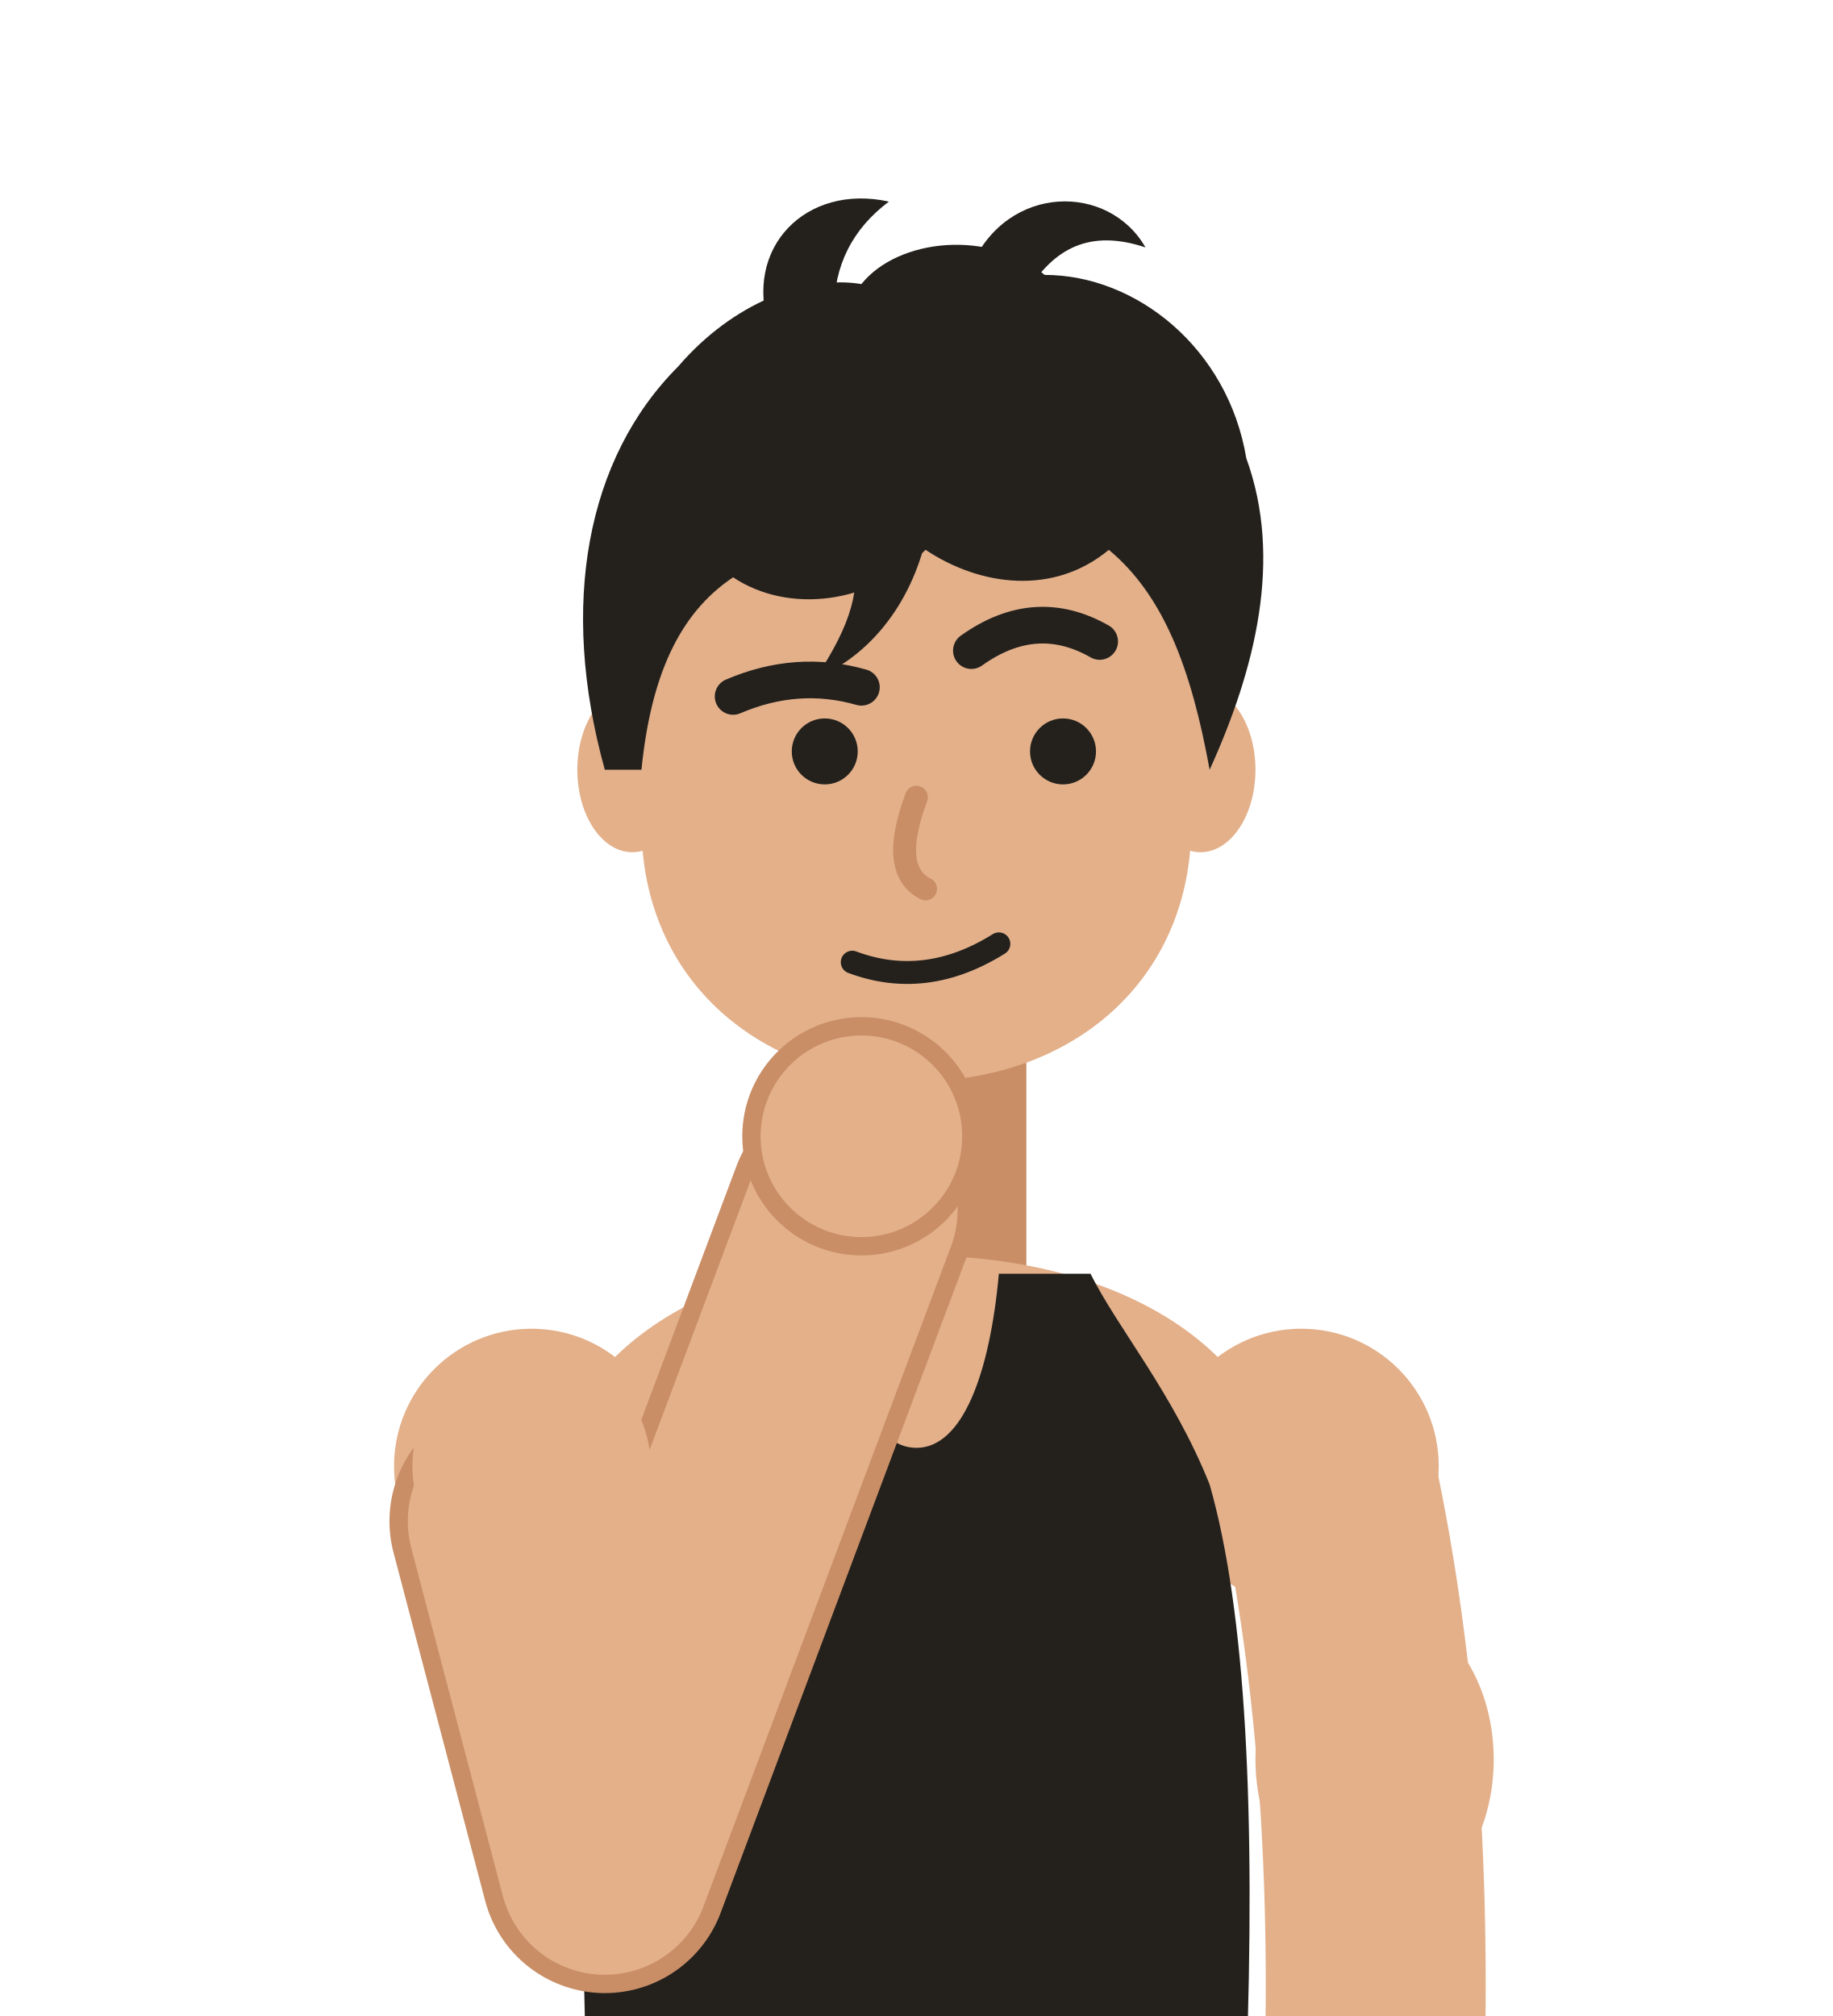
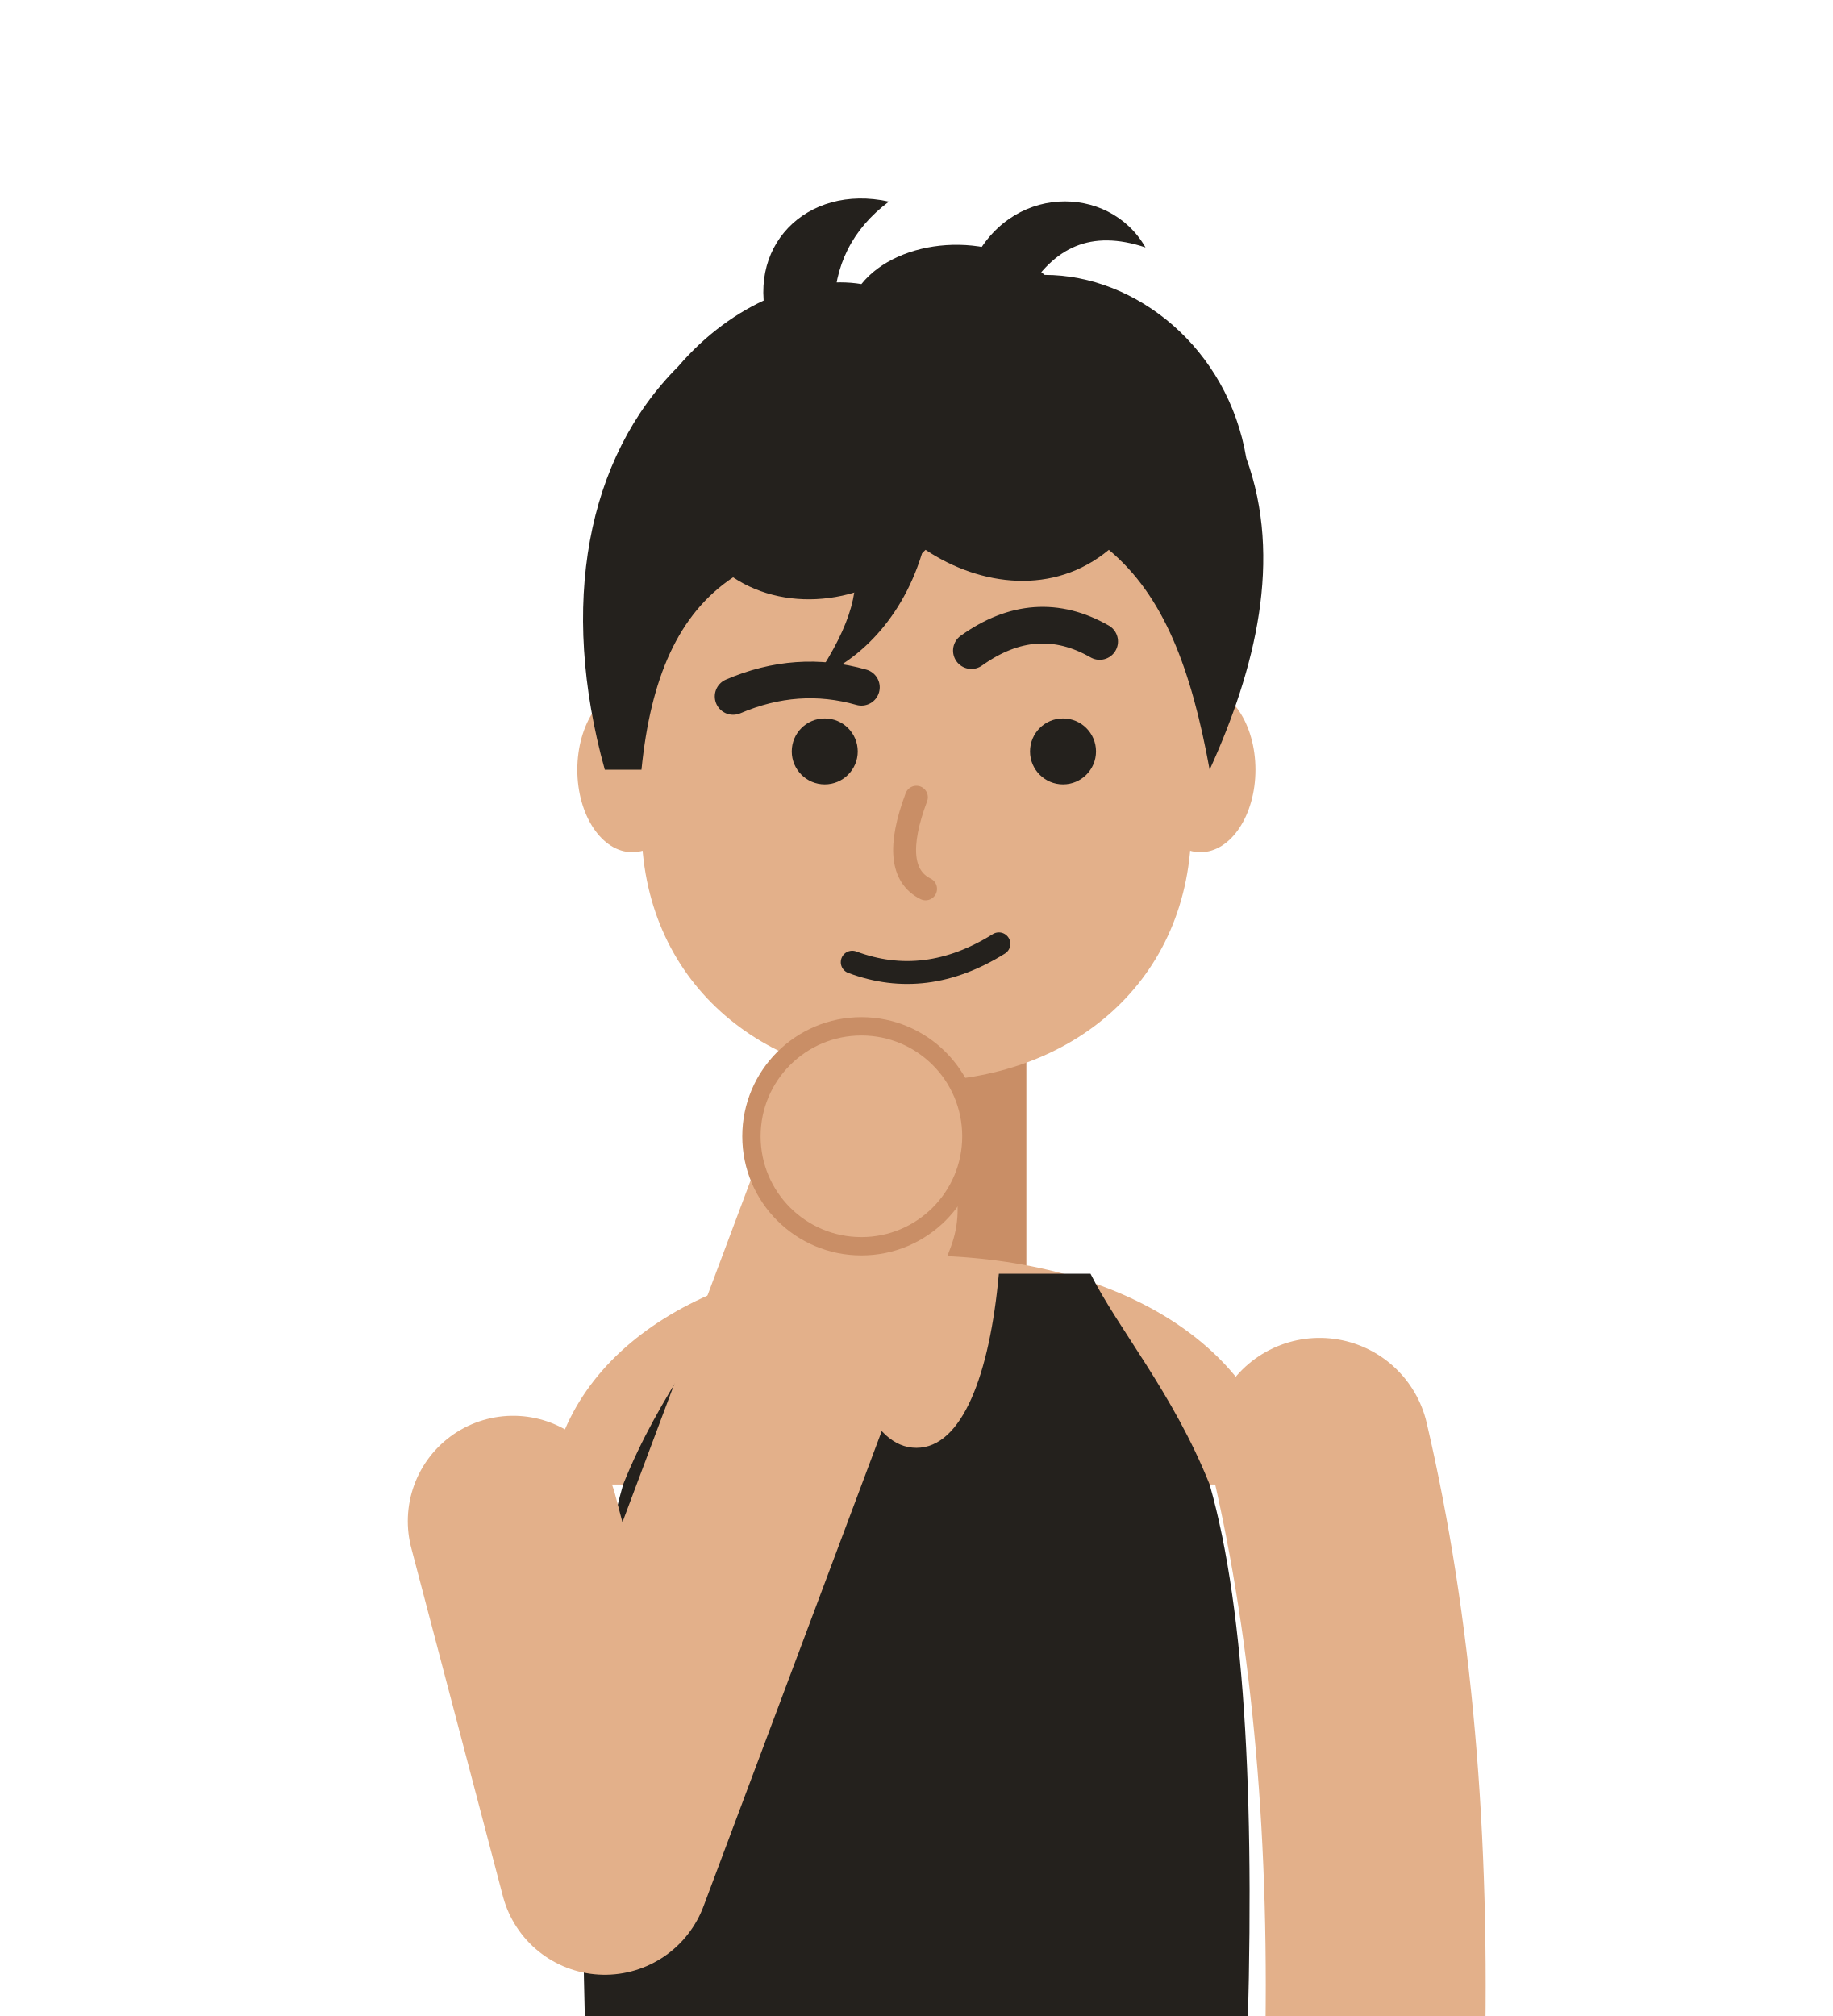
<svg xmlns="http://www.w3.org/2000/svg" viewBox="0 0 200 220" width="200" height="220" role="img" aria-label="Rana">
  <path d="M144 158Q151 188 150 226" stroke="#E3B08A" stroke-width="24" stroke-linecap="round" fill="none" />
-   <ellipse cx="150" cy="192" rx="13" ry="17" fill="#E3B08A" />
-   <circle cx="58" cy="160" r="15" fill="#E3B08A" />
-   <circle cx="142" cy="160" r="15" fill="#E3B08A" />
  <path d="M88 106h24v34H88z" fill="#C98E66" />
  <path d="M60 162C62 147 78 137 100 137C122 137 138 147 140 162Z" fill="#E3B08A" />
  <path d="M64 226C63 198 64 176 68 162C72 152 78 145 81 139H91C92 150 95 158 100 158C105 158 108 150 109 139H119C122 145 128 152 132 162C136 176 137 198 136 226Z" fill="#24211D" />
  <g fill="none" stroke-linecap="round" stroke-linejoin="round">
-     <path d="M56 166L66 204L93 132" stroke="#C98E66" stroke-width="27" />
    <path d="M56 166L66 204L93 132" stroke="#E3B08A" stroke-width="23" />
  </g>
-   <circle cx="58" cy="160" r="13" fill="#E3B08A" />
  <ellipse cx="69" cy="84" rx="6" ry="9" fill="#E3B08A" />
  <ellipse cx="131" cy="84" rx="6" ry="9" fill="#E3B08A" />
  <path d="M70 74C70 54 84 44 100 44C116 44 130 54 130 74V90C130 107 117 118 100 118C83 118 70 107 70 90Z" fill="#E3B08A" />
  <path d="M66 84C61 66 64 50 74 40C80 33 88 30 94 31C98 26 108 25 114 30C124 30 134 38 136 50C140 61 137 73 132 84C130 73 127 65 121 60C115 65 107 64 101 60C95 66 86 67 80 63C74 67 71 74 70 84Z" fill="#24211D" />
  <path d="M84 36C81 27 88 20 97 22C93 25 91 29 91 34ZM106 29C110 20 121 20 125 27C119 25 115 27 112 32ZM101 59C99 67 94 72 89 74C93 68 94 64 93 60Z" fill="#24211D" />
  <path d="M80 76Q87 73 94 75M106 71Q113 66 120 70" stroke="#24211D" stroke-width="4" stroke-linecap="round" fill="none" />
  <circle cx="90" cy="82" r="3.6" fill="#24211D" />
  <circle cx="116" cy="82" r="3.6" fill="#24211D" />
  <path d="M100 87Q97 95 101 97" stroke="#C98E66" stroke-width="2.5" stroke-linecap="round" fill="none" />
  <path d="M93 105Q101 108 109 103" stroke="#24211D" stroke-width="2.5" stroke-linecap="round" fill="none" />
  <circle cx="94" cy="124" r="12" fill="#E3B08A" stroke="#C98E66" stroke-width="2" />
</svg>
